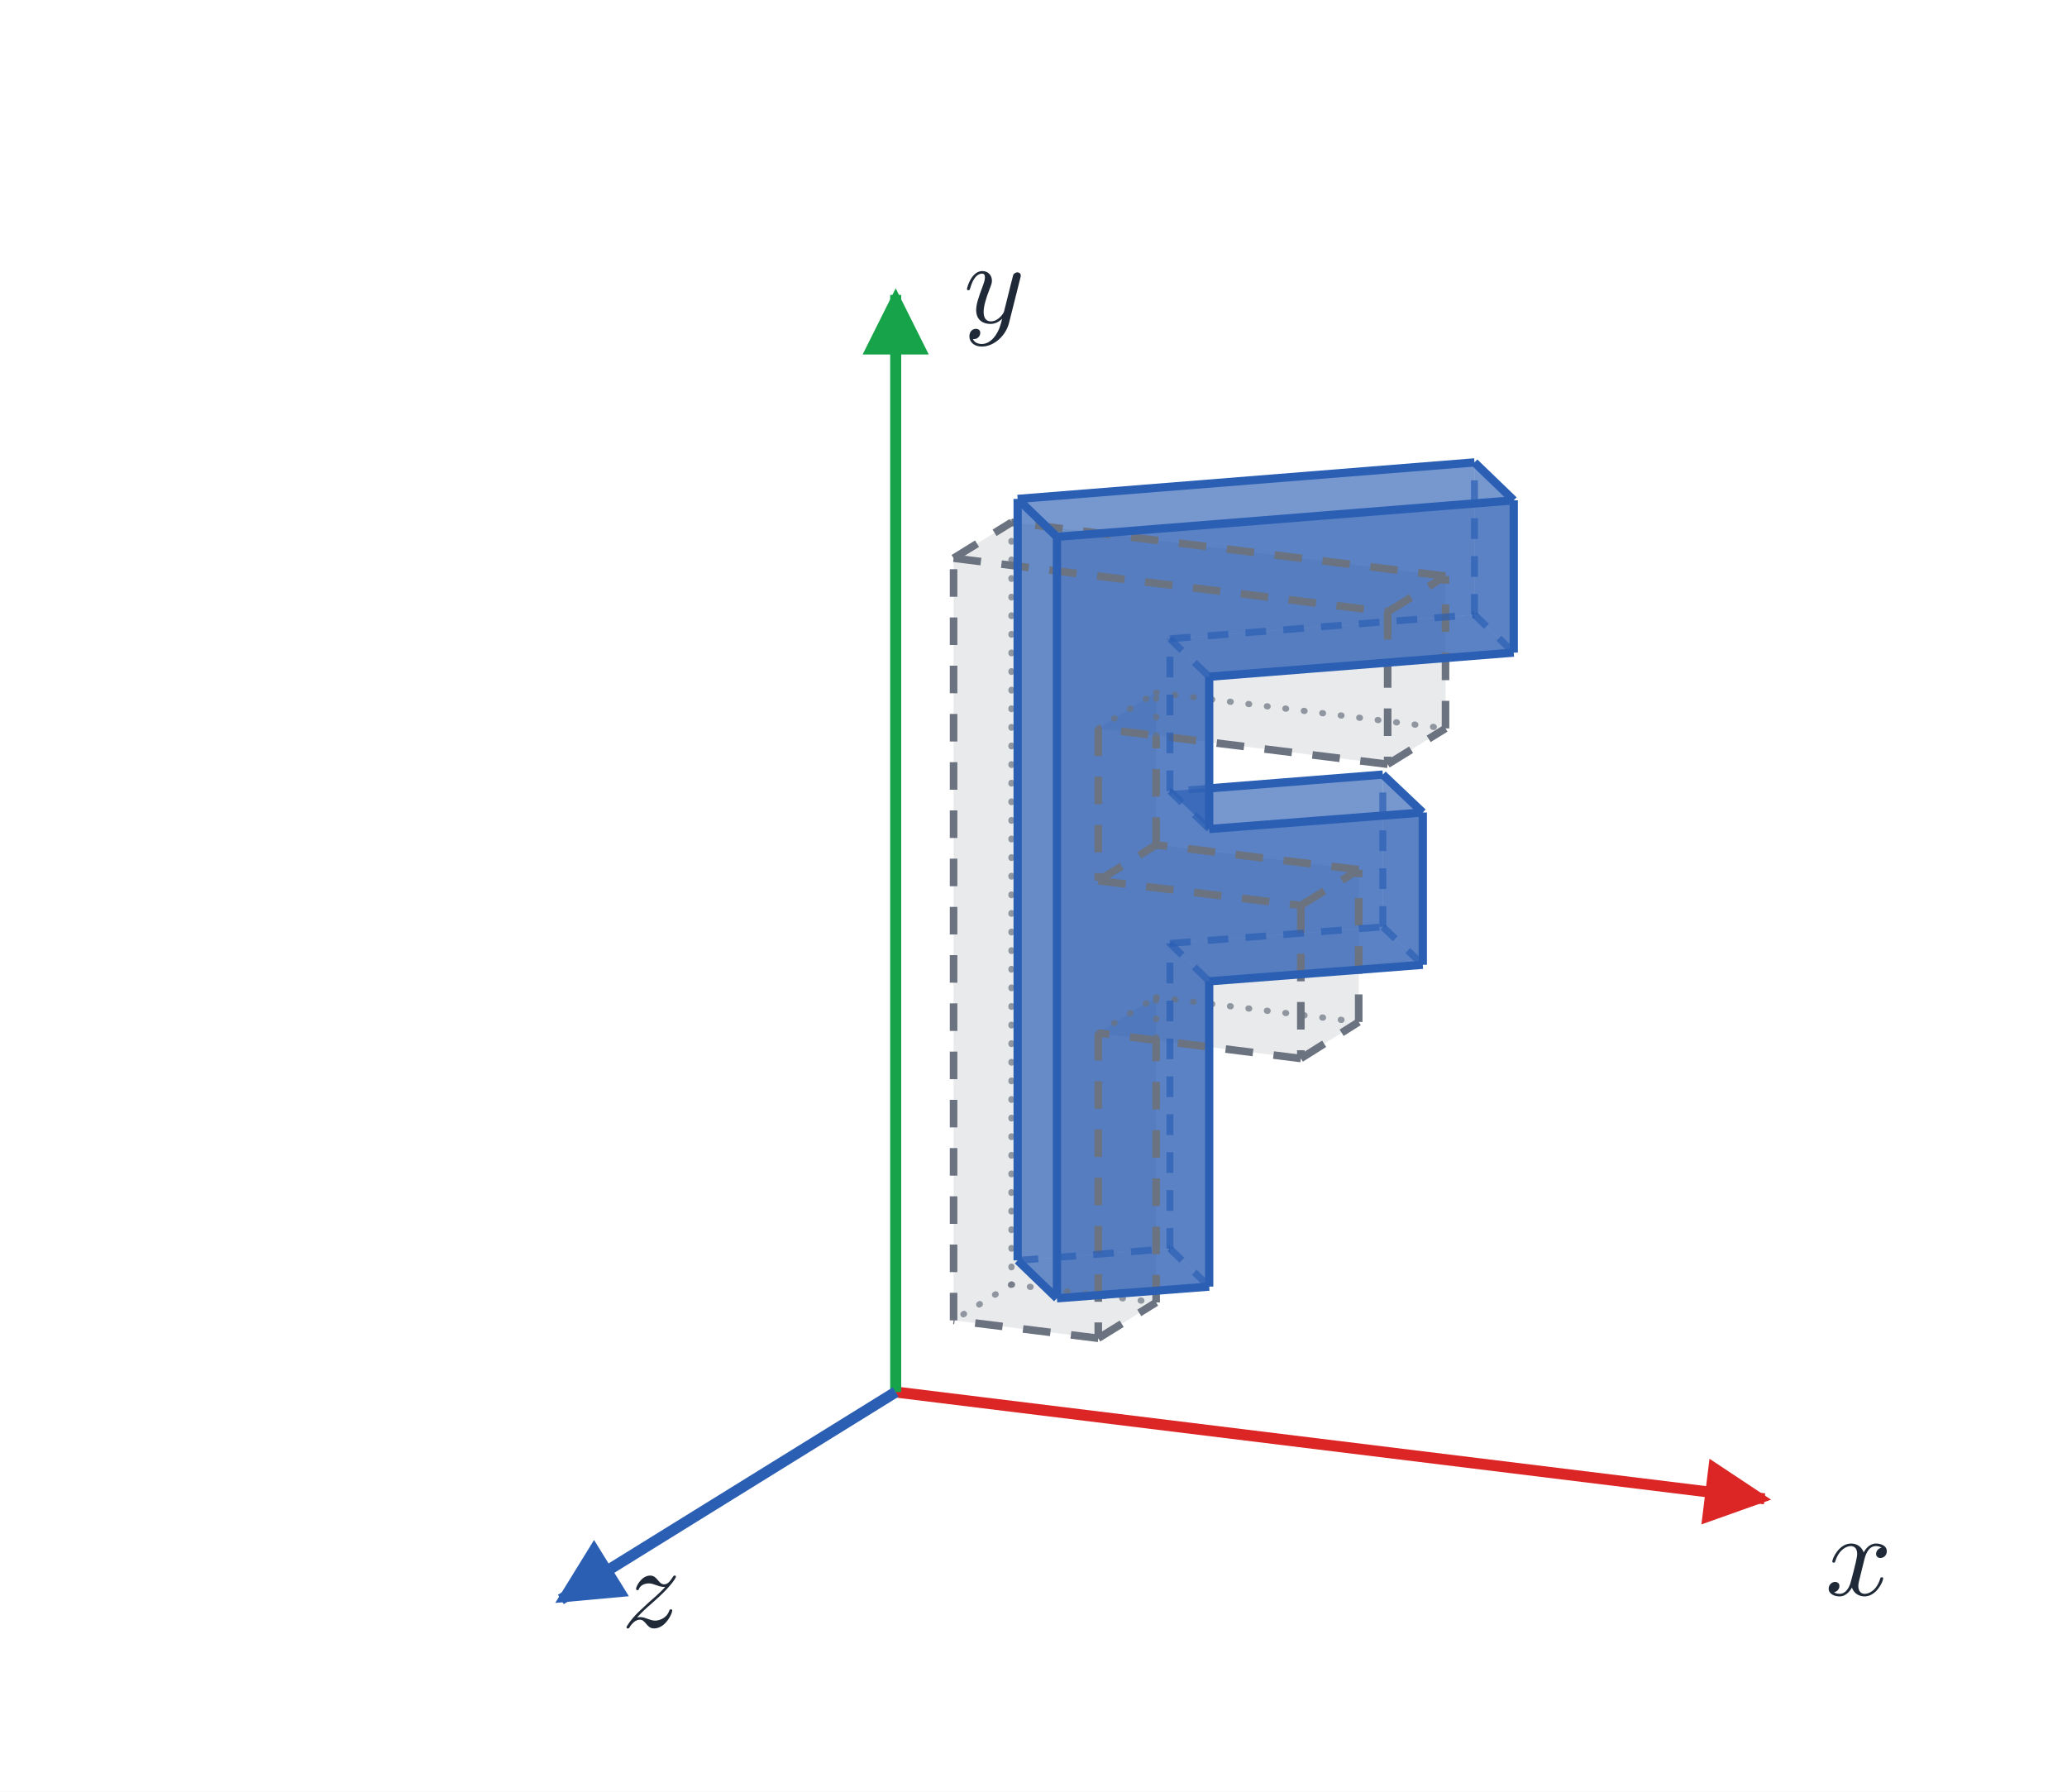
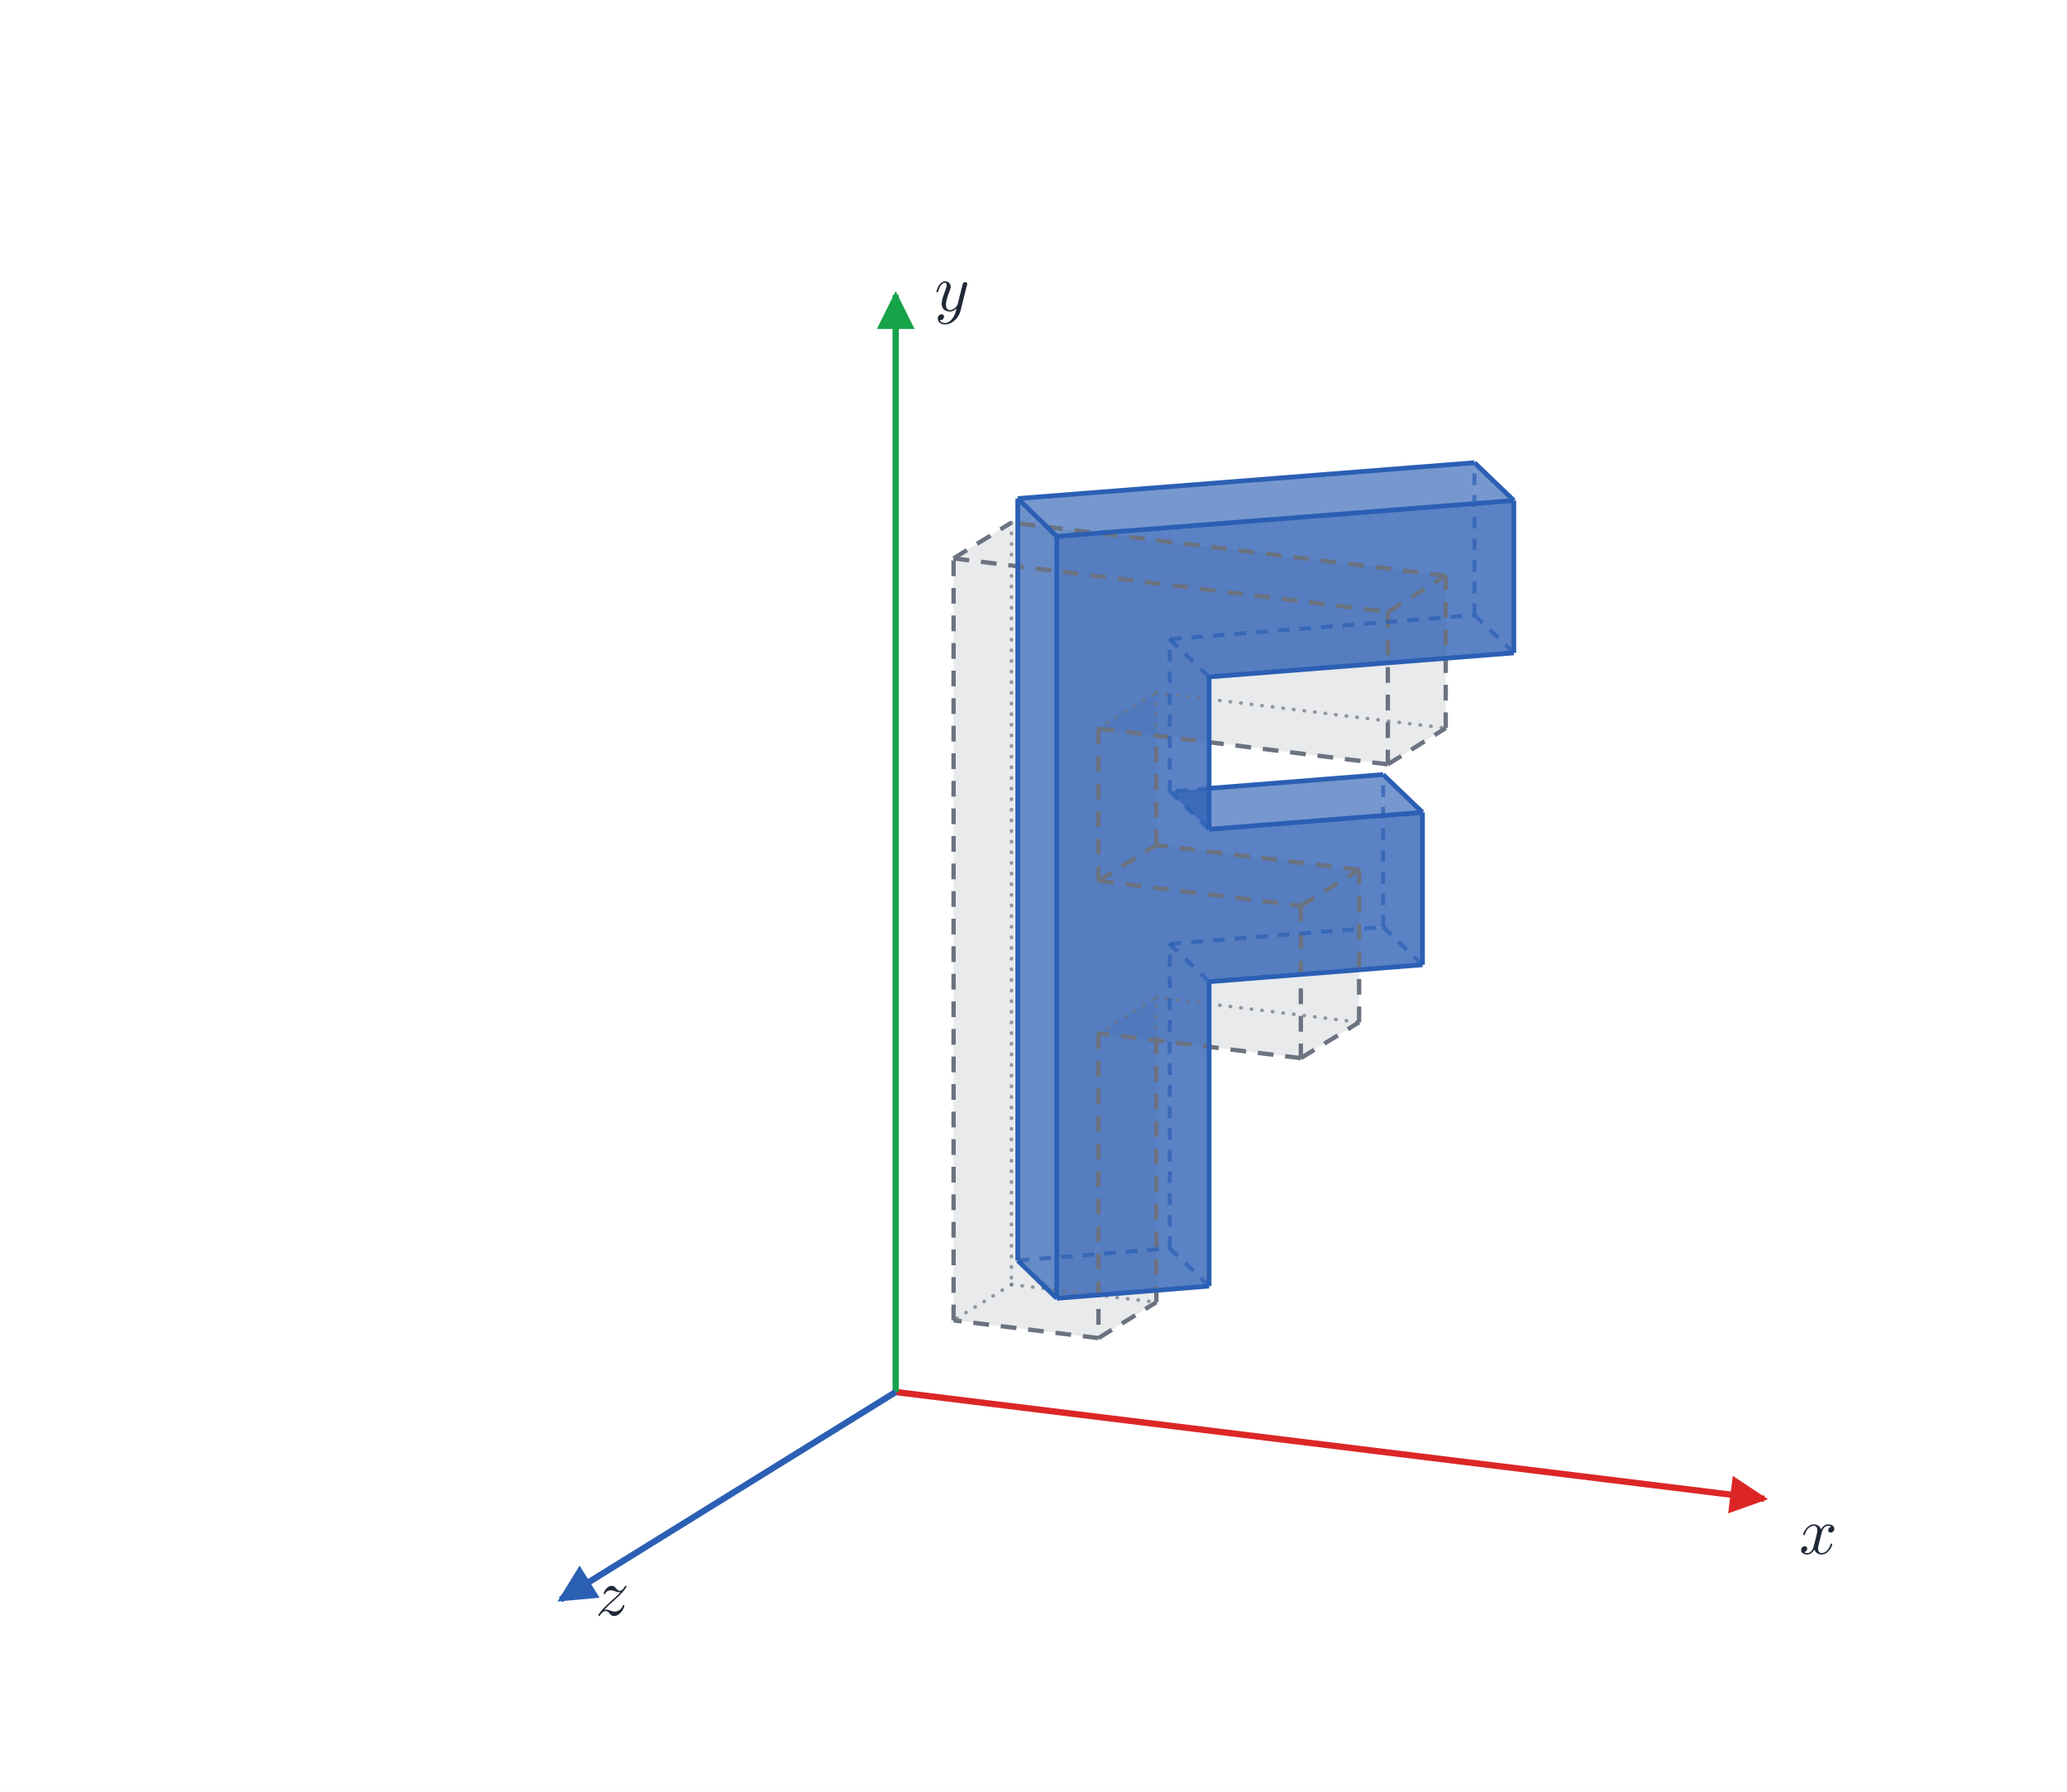
- <svg xmlns="http://www.w3.org/2000/svg" xmlns:xlink="http://www.w3.org/1999/xlink" viewBox="0 0 300 260" width="300" height="260" font-family="IBM Plex Sans, DejaVu Sans, sans-serif">
+ <svg xmlns="http://www.w3.org/2000/svg" xmlns:xlink="http://www.w3.org/1999/xlink" viewBox="0 0 525 455" width="525" height="455" font-family="IBM Plex Sans, DejaVu Sans, sans-serif">
  <defs>
    <marker id="arrow-red" viewBox="0 0 10 10" refX="9" refY="5" markerWidth="6" markerHeight="6" orient="auto-start-reverse">
      <path d="M0,0 L10,5 L0,10 z" fill="#dc2626" />
    </marker>
    <marker id="arrow-green" viewBox="0 0 10 10" refX="9" refY="5" markerWidth="6" markerHeight="6" orient="auto-start-reverse">
      <path d="M0,0 L10,5 L0,10 z" fill="#16a34a" />
    </marker>
    <marker id="arrow-blue" viewBox="0 0 10 10" refX="9" refY="5" markerWidth="6" markerHeight="6" orient="auto-start-reverse">
      <path d="M0,0 L10,5 L0,10 z" fill="#2b5fb4" />
    </marker>
    <marker id="arrow-amber" viewBox="0 0 10 10" refX="9" refY="5" markerWidth="6" markerHeight="6" orient="auto-start-reverse">
      <path d="M0,0 L10,5 L0,10 z" fill="#d97706" />
    </marker>
  </defs>
-   <rect width="300" height="260" fill="#ffffff" />
-   <polygon points="146.8,186.4 167.8,189.0 159.4,194.2 138.4,191.6" fill="#6b7280" fill-opacity="0.08" data-dark-fill-opacity="0.08" />
-   <polygon points="167.8,189.0 167.8,144.7 159.4,149.9 159.4,194.2" fill="#6b7280" fill-opacity="0.08" data-dark-fill-opacity="0.08" />
-   <polygon points="146.8,75.8 146.8,186.4 138.4,191.6 138.4,81.0" fill="#6b7280" fill-opacity="0.08" data-dark-fill-opacity="0.08" />
-   <polygon points="146.8,75.8 209.8,83.6 209.8,105.7 167.8,100.5 167.8,122.6 197.2,126.2 197.2,148.3 167.8,144.7 167.8,189.0 146.8,186.4" fill="#6b7280" fill-opacity="0.08" data-dark-fill-opacity="0.08" />
-   <polygon points="167.8,144.7 197.2,148.3 188.8,153.6 159.4,149.9" fill="#6b7280" fill-opacity="0.08" data-dark-fill-opacity="0.08" />
-   <polygon points="167.8,122.6 167.8,100.5 159.4,105.7 159.4,127.8" fill="#6b7280" fill-opacity="0.08" data-dark-fill-opacity="0.08" />
-   <polygon points="197.2,126.2 167.8,122.6 159.4,127.8 188.8,131.4" fill="#6b7280" fill-opacity="0.08" data-dark-fill-opacity="0.08" />
-   <polygon points="197.2,148.3 197.2,126.2 188.8,131.4 188.8,153.6" fill="#6b7280" fill-opacity="0.08" data-dark-fill-opacity="0.08" />
-   <polygon points="138.4,191.6 159.4,194.2 159.4,149.9 188.8,153.6 188.8,131.4 159.4,127.8 159.4,105.7 201.4,110.9 201.4,88.8 138.4,81.0" fill="#6b7280" fill-opacity="0.08" data-dark-fill-opacity="0.08" />
-   <polygon points="167.8,100.5 209.8,105.7 201.4,110.9 159.4,105.7" fill="#6b7280" fill-opacity="0.08" data-dark-fill-opacity="0.08" />
-   <polygon points="209.8,83.6 146.8,75.8 138.4,81.0 201.4,88.8" fill="#6b7280" fill-opacity="0.08" data-dark-fill-opacity="0.08" />
-   <polygon points="209.8,105.7 209.8,83.6 201.4,88.8 201.4,110.9" fill="#6b7280" fill-opacity="0.08" data-dark-fill-opacity="0.08" />
-   <polygon points="147.7,182.9 169.8,181.2 175.5,186.7 153.4,188.4" fill="#2b5fb4" fill-opacity="0.55" data-dark-fill-opacity="0.32" />
-   <polygon points="147.7,72.4 214.0,67.1 214.0,89.2 169.8,92.7 169.8,114.8 200.7,112.4 200.7,134.5 169.8,136.9 169.8,181.2 147.7,182.9" fill="#2b5fb4" fill-opacity="0.55" data-dark-fill-opacity="0.32" />
-   <polygon points="169.8,181.2 169.8,136.9 175.5,142.4 175.5,186.7" fill="#2b5fb4" fill-opacity="0.55" data-dark-fill-opacity="0.32" />
-   <polygon points="200.7,134.5 200.7,112.4 206.5,117.9 206.5,140.0" fill="#2b5fb4" fill-opacity="0.55" data-dark-fill-opacity="0.32" />
-   <polygon points="169.8,136.9 200.7,134.5 206.5,140.0 175.5,142.4" fill="#2b5fb4" fill-opacity="0.55" data-dark-fill-opacity="0.32" />
-   <polygon points="200.7,112.4 169.8,114.8 175.5,120.3 206.5,117.9" fill="#2b5fb4" fill-opacity="0.21" data-dark-fill-opacity="0.13" />
-   <polygon points="214.0,89.2 214.0,67.1 219.7,72.6 219.7,94.7" fill="#2b5fb4" fill-opacity="0.55" data-dark-fill-opacity="0.32" />
-   <polygon points="169.8,92.7 214.0,89.2 219.7,94.7 175.5,98.2" fill="#2b5fb4" fill-opacity="0.55" data-dark-fill-opacity="0.32" />
-   <polygon points="147.7,72.4 147.7,182.9 153.4,188.4 153.4,77.9" fill="#2b5fb4" fill-opacity="0.30" data-dark-fill-opacity="0.18" />
-   <polygon points="169.8,114.8 169.8,92.7 175.5,98.2 175.5,120.3" fill="#2b5fb4" fill-opacity="0.55" data-dark-fill-opacity="0.32" />
-   <polygon points="153.4,188.4 175.5,186.7 175.5,142.4 206.5,140.0 206.5,117.9 175.5,120.3 175.5,98.2 219.7,94.7 219.7,72.6 153.4,77.9" fill="#2b5fb4" fill-opacity="0.51" data-dark-fill-opacity="0.30" />
-   <polygon points="214.0,67.1 147.7,72.4 153.4,77.9 219.7,72.6" fill="#2b5fb4" fill-opacity="0.21" data-dark-fill-opacity="0.13" />
-   <line x1="130.0" y1="202.0" x2="256.1" y2="217.5" stroke="#dc2626" stroke-width="1.6" marker-end="url(#arrow-red)" />
-   <g transform="translate(264.07 231.47) scale(1.7) translate(0.5 0)" fill="#1f2937" stroke="none">
+   <rect width="525" height="455" fill="#ffffff" />
+   <polygon points="256.9,326.2 293.7,330.7 279.0,339.8 242.2,335.3" fill="#6b7280" fill-opacity="0.08" data-dark-fill-opacity="0.08" />
+   <polygon points="293.7,330.7 293.7,253.3 279.0,262.4 279.0,339.8" fill="#6b7280" fill-opacity="0.08" data-dark-fill-opacity="0.08" />
+   <polygon points="256.9,132.7 256.9,326.2 242.2,335.3 242.2,141.8" fill="#6b7280" fill-opacity="0.08" data-dark-fill-opacity="0.08" />
+   <polygon points="256.9,132.7 367.2,146.2 367.2,184.9 293.7,175.9 293.7,214.6 345.2,220.9 345.2,259.6 293.7,253.3 293.7,330.7 256.9,326.2" fill="#6b7280" fill-opacity="0.08" data-dark-fill-opacity="0.08" />
+   <polygon points="293.7,253.3 345.2,259.6 330.4,268.7 279.0,262.4" fill="#6b7280" fill-opacity="0.08" data-dark-fill-opacity="0.08" />
+   <polygon points="293.7,214.6 293.7,175.9 279.0,185.0 279.0,223.7" fill="#6b7280" fill-opacity="0.08" data-dark-fill-opacity="0.08" />
+   <polygon points="345.2,220.9 293.7,214.6 279.0,223.7 330.4,230.0" fill="#6b7280" fill-opacity="0.08" data-dark-fill-opacity="0.08" />
+   <polygon points="345.2,259.6 345.2,220.9 330.4,230.0 330.4,268.7" fill="#6b7280" fill-opacity="0.08" data-dark-fill-opacity="0.08" />
+   <polygon points="242.2,335.3 279.0,339.8 279.0,262.4 330.4,268.7 330.4,230.0 279.0,223.7 279.0,185.0 352.5,194.1 352.5,155.4 242.2,141.8" fill="#6b7280" fill-opacity="0.08" data-dark-fill-opacity="0.08" />
+   <polygon points="293.7,175.9 367.2,184.9 352.5,194.1 279.0,185.0" fill="#6b7280" fill-opacity="0.08" data-dark-fill-opacity="0.08" />
+   <polygon points="367.2,146.2 256.9,132.7 242.2,141.8 352.5,155.4" fill="#6b7280" fill-opacity="0.08" data-dark-fill-opacity="0.08" />
+   <polygon points="367.2,184.9 367.2,146.2 352.5,155.4 352.5,194.1" fill="#6b7280" fill-opacity="0.08" data-dark-fill-opacity="0.08" />
+   <polygon points="258.5,320.1 297.1,317.0 307.1,326.6 268.4,329.7" fill="#2b5fb4" fill-opacity="0.55" data-dark-fill-opacity="0.32" />
+   <polygon points="258.5,126.6 374.5,117.5 374.5,156.2 297.1,162.3 297.1,201.0 351.3,196.7 351.3,235.4 297.1,239.7 297.1,317.0 258.5,320.1" fill="#2b5fb4" fill-opacity="0.55" data-dark-fill-opacity="0.32" />
+   <polygon points="297.1,317.0 297.1,239.7 307.1,249.3 307.1,326.6" fill="#2b5fb4" fill-opacity="0.55" data-dark-fill-opacity="0.32" />
+   <polygon points="351.3,235.4 351.3,196.7 361.3,206.3 361.3,245.0" fill="#2b5fb4" fill-opacity="0.55" data-dark-fill-opacity="0.32" />
+   <polygon points="297.1,239.7 351.3,235.4 361.3,245.0 307.1,249.3" fill="#2b5fb4" fill-opacity="0.55" data-dark-fill-opacity="0.32" />
+   <polygon points="351.3,196.7 297.1,201.0 307.1,210.6 361.3,206.3" fill="#2b5fb4" fill-opacity="0.21" data-dark-fill-opacity="0.13" />
+   <polygon points="374.5,156.2 374.5,117.5 384.5,127.1 384.5,165.8" fill="#2b5fb4" fill-opacity="0.55" data-dark-fill-opacity="0.32" />
+   <polygon points="297.1,162.3 374.5,156.2 384.5,165.8 307.1,171.9" fill="#2b5fb4" fill-opacity="0.55" data-dark-fill-opacity="0.32" />
+   <polygon points="258.5,126.6 258.5,320.1 268.4,329.7 268.4,136.2" fill="#2b5fb4" fill-opacity="0.30" data-dark-fill-opacity="0.18" />
+   <polygon points="297.1,201.0 297.1,162.3 307.1,171.9 307.1,210.6" fill="#2b5fb4" fill-opacity="0.55" data-dark-fill-opacity="0.32" />
+   <polygon points="268.4,329.7 307.1,326.6 307.1,249.3 361.3,245.0 361.3,206.3 307.1,210.6 307.1,171.9 384.5,165.8 384.5,127.1 268.4,136.2" fill="#2b5fb4" fill-opacity="0.51" data-dark-fill-opacity="0.30" />
+   <polygon points="374.5,117.5 258.5,126.6 268.4,136.2 384.5,127.1" fill="#2b5fb4" fill-opacity="0.21" data-dark-fill-opacity="0.13" />
+   <line x1="227.5" y1="353.5" x2="448.1" y2="380.6" stroke="#dc2626" stroke-width="1.6" marker-end="url(#arrow-red)" />
+   <g transform="translate(456.12 394.58) scale(1.7) translate(0.5 0)" fill="#1f2937" stroke="none">
    <defs>
      <path id="m13-g0-120" d="M3.328-3.009C3.387-3.268 3.616-4.184 4.314-4.184C4.364-4.184 4.603-4.184 4.812-4.055C4.533-4.005 4.334-3.756 4.334-3.517C4.334-3.357 4.443-3.168 4.712-3.168C4.932-3.168 5.25-3.347 5.25-3.746C5.25-4.264 4.663-4.403 4.324-4.403C3.746-4.403 3.397-3.875 3.278-3.646C3.029-4.304 2.491-4.403 2.202-4.403C1.166-4.403 .598-3.118 .598-2.869C.598-2.77 .697-2.77 .717-2.77C.797-2.77 .827-2.79 .847-2.879C1.186-3.935 1.843-4.184 2.182-4.184C2.371-4.184 2.72-4.095 2.72-3.517C2.72-3.208 2.55-2.54 2.182-1.146C2.022-.528 1.674-.11 1.235-.11C1.176-.11 .946-.11 .737-.239C.986-.289 1.205-.498 1.205-.777C1.205-1.046 .986-1.126 .837-1.126C.538-1.126 .289-.867 .289-.548C.289-.09 .787 .11 1.225 .11C1.883 .11 2.242-.588 2.271-.648C2.391-.279 2.75 .11 3.347 .11C4.374 .11 4.941-1.176 4.941-1.425C4.941-1.524 4.852-1.524 4.822-1.524C4.732-1.524 4.712-1.484 4.692-1.415C4.364-.349 3.686-.11 3.367-.11C2.979-.11 2.819-.428 2.819-.767C2.819-.986 2.879-1.205 2.989-1.644L3.328-3.009Z" />
    </defs>
    <g id="m13-page1">
      <use x="0" y="0" xlink:href="#m13-g0-120" />
    </g>
  </g>
-   <line x1="130.0" y1="202.0" x2="130.0" y2="42.8" stroke="#16a34a" stroke-width="1.6" marker-end="url(#arrow-green)" />
-   <g transform="translate(139.00 46.82) scale(1.7) translate(0.5 0)" fill="#1f2937" stroke="none">
+   <line x1="227.5" y1="353.5" x2="227.5" y2="74.9" stroke="#16a34a" stroke-width="1.6" marker-end="url(#arrow-green)" />
+   <g transform="translate(236.50 78.93) scale(1.7) translate(0.5 0)" fill="#1f2937" stroke="none">
    <defs>
      <path id="m14-g0-121" d="M4.842-3.796C4.882-3.935 4.882-3.955 4.882-4.025C4.882-4.204 4.742-4.294 4.593-4.294C4.493-4.294 4.334-4.234 4.244-4.085C4.224-4.035 4.144-3.726 4.105-3.547C4.035-3.288 3.965-3.019 3.905-2.75L3.457-.956C3.417-.807 2.989-.11 2.331-.11C1.823-.11 1.714-.548 1.714-.917C1.714-1.375 1.883-1.993 2.222-2.869C2.381-3.278 2.421-3.387 2.421-3.587C2.421-4.035 2.102-4.403 1.604-4.403C.658-4.403 .289-2.959 .289-2.869C.289-2.77 .389-2.77 .408-2.77C.508-2.77 .518-2.79 .568-2.949C.837-3.885 1.235-4.184 1.574-4.184C1.654-4.184 1.823-4.184 1.823-3.866C1.823-3.616 1.724-3.357 1.654-3.168C1.255-2.112 1.076-1.544 1.076-1.076C1.076-.189 1.704 .11 2.291 .11C2.68 .11 3.019-.06 3.298-.339C3.168 .179 3.049 .667 2.65 1.196C2.391 1.534 2.012 1.823 1.554 1.823C1.415 1.823 .966 1.793 .797 1.405C.956 1.405 1.086 1.405 1.225 1.285C1.325 1.196 1.425 1.066 1.425 .877C1.425 .568 1.156 .528 1.056 .528C.827 .528 .498 .687 .498 1.176C.498 1.674 .936 2.042 1.554 2.042C2.58 2.042 3.606 1.136 3.885 .01L4.842-3.796Z" />
    </defs>
    <g id="m14-page1">
      <use x="0" y="0" xlink:href="#m14-g0-121" />
    </g>
  </g>
-   <line x1="130.0" y1="202.0" x2="81.4" y2="232.1" stroke="#2b5fb4" stroke-width="1.6" marker-end="url(#arrow-blue)" />
-   <g transform="translate(89.35 236.12) scale(1.7) translate(0.5 0)" fill="#1f2937" stroke="none">
+   <line x1="227.5" y1="353.5" x2="142.4" y2="406.2" stroke="#2b5fb4" stroke-width="1.6" marker-end="url(#arrow-blue)" />
+   <g transform="translate(150.37 410.20) scale(1.7) translate(0.5 0)" fill="#1f2937" stroke="none">
    <defs>
      <path id="m15-g0-122" d="M1.325-.827C1.863-1.405 2.152-1.654 2.511-1.963C2.511-1.973 3.128-2.501 3.487-2.859C4.433-3.786 4.653-4.264 4.653-4.304C4.653-4.403 4.563-4.403 4.543-4.403C4.473-4.403 4.443-4.384 4.394-4.294C4.095-3.816 3.885-3.656 3.646-3.656S3.288-3.806 3.138-3.975C2.949-4.204 2.78-4.403 2.451-4.403C1.704-4.403 1.245-3.477 1.245-3.268C1.245-3.218 1.275-3.158 1.365-3.158S1.474-3.208 1.494-3.268C1.684-3.726 2.262-3.736 2.341-3.736C2.55-3.736 2.74-3.666 2.969-3.587C3.367-3.437 3.477-3.437 3.736-3.437C3.377-3.009 2.54-2.291 2.351-2.132L1.455-1.295C.777-.628 .428-.06 .428 .01C.428 .11 .528 .11 .548 .11C.628 .11 .648 .09 .707-.02C.936-.369 1.235-.638 1.554-.638C1.783-.638 1.883-.548 2.132-.259C2.301-.05 2.481 .11 2.77 .11C3.756 .11 4.334-1.156 4.334-1.425C4.334-1.474 4.294-1.524 4.214-1.524C4.125-1.524 4.105-1.465 4.075-1.395C3.846-.747 3.208-.558 2.879-.558C2.68-.558 2.501-.618 2.291-.687C1.953-.817 1.803-.857 1.594-.857C1.574-.857 1.415-.857 1.325-.827Z" />
    </defs>
    <g id="m15-page1">
      <use x="0" y="0" xlink:href="#m15-g0-122" />
    </g>
  </g>
-   <line x1="146.8" y1="75.8" x2="146.8" y2="186.4" stroke="#6b7280" stroke-width="0.9" stroke-dasharray="0.1 2.6" stroke-linecap="round" stroke-opacity="0.7" />
-   <line x1="167.8" y1="100.5" x2="209.8" y2="105.7" stroke="#6b7280" stroke-width="0.9" stroke-dasharray="0.1 2.6" stroke-linecap="round" stroke-opacity="0.7" />
-   <line x1="167.8" y1="106.8" x2="167.8" y2="100.5" stroke="#6b7280" stroke-width="0.9" stroke-dasharray="0.1 2.6" stroke-linecap="round" stroke-opacity="0.7" />
-   <line x1="167.8" y1="144.7" x2="197.2" y2="148.3" stroke="#6b7280" stroke-width="0.9" stroke-dasharray="0.1 2.6" stroke-linecap="round" stroke-opacity="0.7" />
-   <line x1="167.8" y1="150.6" x2="167.8" y2="144.7" stroke="#6b7280" stroke-width="0.9" stroke-dasharray="0.1 2.6" stroke-linecap="round" stroke-opacity="0.7" />
-   <line x1="146.8" y1="186.4" x2="167.8" y2="189.0" stroke="#6b7280" stroke-width="0.9" stroke-dasharray="0.1 2.6" stroke-linecap="round" stroke-opacity="0.7" />
-   <line x1="146.8" y1="186.4" x2="138.4" y2="191.6" stroke="#6b7280" stroke-width="0.9" stroke-dasharray="0.1 2.6" stroke-linecap="round" stroke-opacity="0.7" />
-   <line x1="159.4" y1="149.9" x2="167.8" y2="144.7" stroke="#6b7280" stroke-width="0.9" stroke-dasharray="0.1 2.6" stroke-linecap="round" stroke-opacity="0.7" />
-   <line x1="159.4" y1="105.7" x2="167.8" y2="100.5" stroke="#6b7280" stroke-width="0.9" stroke-dasharray="0.1 2.6" stroke-linecap="round" stroke-opacity="0.7" />
-   <line x1="138.4" y1="191.6" x2="138.4" y2="81.0" stroke="#6b7280" stroke-width="1.1" stroke-dasharray="4 3" />
-   <line x1="159.4" y1="194.2" x2="138.4" y2="191.6" stroke="#6b7280" stroke-width="1.1" stroke-dasharray="4 3" />
-   <line x1="159.4" y1="149.9" x2="159.4" y2="194.2" stroke="#6b7280" stroke-width="1.1" stroke-dasharray="4 3" />
-   <line x1="188.8" y1="153.6" x2="159.4" y2="149.9" stroke="#6b7280" stroke-width="1.1" stroke-dasharray="4 3" />
-   <line x1="188.8" y1="131.4" x2="188.8" y2="153.6" stroke="#6b7280" stroke-width="1.1" stroke-dasharray="4 3" />
-   <line x1="159.4" y1="127.8" x2="188.8" y2="131.4" stroke="#6b7280" stroke-width="1.1" stroke-dasharray="4 3" />
-   <line x1="159.4" y1="105.7" x2="159.4" y2="127.8" stroke="#6b7280" stroke-width="1.1" stroke-dasharray="4 3" />
-   <line x1="201.4" y1="110.9" x2="159.4" y2="105.7" stroke="#6b7280" stroke-width="1.1" stroke-dasharray="4 3" />
-   <line x1="201.4" y1="88.8" x2="201.4" y2="110.9" stroke="#6b7280" stroke-width="1.1" stroke-dasharray="4 3" />
-   <line x1="138.4" y1="81.0" x2="201.4" y2="88.8" stroke="#6b7280" stroke-width="1.1" stroke-dasharray="4 3" />
-   <line x1="209.8" y1="83.6" x2="146.8" y2="75.8" stroke="#6b7280" stroke-width="1.1" stroke-dasharray="4 3" />
-   <line x1="209.8" y1="105.7" x2="209.8" y2="83.6" stroke="#6b7280" stroke-width="1.1" stroke-dasharray="4 3" />
-   <line x1="167.8" y1="122.6" x2="167.8" y2="106.8" stroke="#6b7280" stroke-width="1.1" stroke-dasharray="4 3" />
-   <line x1="197.2" y1="126.2" x2="167.8" y2="122.6" stroke="#6b7280" stroke-width="1.1" stroke-dasharray="4 3" />
-   <line x1="197.2" y1="148.3" x2="197.2" y2="126.2" stroke="#6b7280" stroke-width="1.1" stroke-dasharray="4 3" />
-   <line x1="167.8" y1="189.0" x2="167.8" y2="150.6" stroke="#6b7280" stroke-width="1.1" stroke-dasharray="4 3" />
-   <line x1="159.4" y1="194.2" x2="167.8" y2="189.0" stroke="#6b7280" stroke-width="1.1" stroke-dasharray="4 3" />
-   <line x1="188.8" y1="153.6" x2="197.2" y2="148.3" stroke="#6b7280" stroke-width="1.1" stroke-dasharray="4 3" />
-   <line x1="188.8" y1="131.4" x2="197.2" y2="126.2" stroke="#6b7280" stroke-width="1.1" stroke-dasharray="4 3" />
-   <line x1="159.4" y1="127.8" x2="167.8" y2="122.6" stroke="#6b7280" stroke-width="1.1" stroke-dasharray="4 3" />
-   <line x1="201.4" y1="110.9" x2="209.8" y2="105.7" stroke="#6b7280" stroke-width="1.1" stroke-dasharray="4 3" />
-   <line x1="201.4" y1="88.8" x2="209.8" y2="83.6" stroke="#6b7280" stroke-width="1.1" stroke-dasharray="4 3" />
-   <line x1="138.4" y1="81.0" x2="146.8" y2="75.8" stroke="#6b7280" stroke-width="1.1" stroke-dasharray="4 3" />
-   <line x1="214.0" y1="89.2" x2="214.0" y2="67.1" stroke="#2b5fb4" stroke-width="1.0" stroke-dasharray="3 2.5" stroke-opacity="0.7" />
-   <line x1="169.8" y1="92.7" x2="214.0" y2="89.2" stroke="#2b5fb4" stroke-width="1.0" stroke-dasharray="3 2.5" stroke-opacity="0.7" />
-   <line x1="169.8" y1="114.8" x2="169.8" y2="92.7" stroke="#2b5fb4" stroke-width="1.0" stroke-dasharray="3 2.5" stroke-opacity="0.7" />
-   <line x1="175.5" y1="114.4" x2="169.8" y2="114.8" stroke="#2b5fb4" stroke-width="1.0" stroke-dasharray="3 2.5" stroke-opacity="0.7" />
-   <line x1="200.7" y1="134.5" x2="200.7" y2="112.4" stroke="#2b5fb4" stroke-width="1.0" stroke-dasharray="3 2.5" stroke-opacity="0.7" />
-   <line x1="169.8" y1="136.9" x2="200.7" y2="134.5" stroke="#2b5fb4" stroke-width="1.0" stroke-dasharray="3 2.5" stroke-opacity="0.7" />
-   <line x1="169.8" y1="181.2" x2="169.8" y2="136.9" stroke="#2b5fb4" stroke-width="1.0" stroke-dasharray="3 2.5" stroke-opacity="0.7" />
-   <line x1="147.7" y1="182.9" x2="169.8" y2="181.2" stroke="#2b5fb4" stroke-width="1.0" stroke-dasharray="3 2.5" stroke-opacity="0.7" />
-   <line x1="175.5" y1="186.7" x2="169.8" y2="181.2" stroke="#2b5fb4" stroke-width="1.0" stroke-dasharray="3 2.5" stroke-opacity="0.7" />
-   <line x1="175.5" y1="142.4" x2="169.8" y2="136.9" stroke="#2b5fb4" stroke-width="1.0" stroke-dasharray="3 2.5" stroke-opacity="0.7" />
-   <line x1="206.5" y1="140.0" x2="200.7" y2="134.5" stroke="#2b5fb4" stroke-width="1.0" stroke-dasharray="3 2.5" stroke-opacity="0.7" />
-   <line x1="175.5" y1="120.3" x2="169.8" y2="114.8" stroke="#2b5fb4" stroke-width="1.0" stroke-dasharray="3 2.5" stroke-opacity="0.7" />
-   <line x1="175.5" y1="98.2" x2="169.8" y2="92.7" stroke="#2b5fb4" stroke-width="1.0" stroke-dasharray="3 2.5" stroke-opacity="0.7" />
-   <line x1="219.7" y1="94.7" x2="214.0" y2="89.2" stroke="#2b5fb4" stroke-width="1.0" stroke-dasharray="3 2.5" stroke-opacity="0.7" />
-   <line x1="153.4" y1="188.4" x2="153.4" y2="77.9" stroke="#2b5fb4" stroke-width="1.2" />
-   <line x1="175.5" y1="186.7" x2="153.4" y2="188.4" stroke="#2b5fb4" stroke-width="1.2" />
-   <line x1="175.5" y1="142.4" x2="175.5" y2="186.7" stroke="#2b5fb4" stroke-width="1.2" />
-   <line x1="206.5" y1="140.0" x2="175.5" y2="142.4" stroke="#2b5fb4" stroke-width="1.2" />
-   <line x1="206.5" y1="117.9" x2="206.5" y2="140.0" stroke="#2b5fb4" stroke-width="1.2" />
-   <line x1="175.5" y1="120.3" x2="206.5" y2="117.9" stroke="#2b5fb4" stroke-width="1.2" />
-   <line x1="175.5" y1="98.2" x2="175.5" y2="120.3" stroke="#2b5fb4" stroke-width="1.2" />
-   <line x1="219.7" y1="94.7" x2="175.5" y2="98.2" stroke="#2b5fb4" stroke-width="1.2" />
-   <line x1="219.7" y1="72.6" x2="219.7" y2="94.7" stroke="#2b5fb4" stroke-width="1.2" />
-   <line x1="153.4" y1="77.9" x2="219.7" y2="72.6" stroke="#2b5fb4" stroke-width="1.2" />
-   <line x1="147.7" y1="72.4" x2="147.7" y2="182.9" stroke="#2b5fb4" stroke-width="1.2" />
-   <line x1="214.0" y1="67.1" x2="147.7" y2="72.4" stroke="#2b5fb4" stroke-width="1.2" />
-   <line x1="200.7" y1="112.4" x2="175.5" y2="114.4" stroke="#2b5fb4" stroke-width="1.2" />
-   <line x1="147.7" y1="182.9" x2="153.4" y2="188.4" stroke="#2b5fb4" stroke-width="1.2" />
-   <line x1="206.5" y1="117.9" x2="200.7" y2="112.4" stroke="#2b5fb4" stroke-width="1.2" />
-   <line x1="219.7" y1="72.6" x2="214.0" y2="67.1" stroke="#2b5fb4" stroke-width="1.2" />
-   <line x1="153.4" y1="77.9" x2="147.7" y2="72.4" stroke="#2b5fb4" stroke-width="1.2" />
+   <line x1="256.9" y1="132.7" x2="256.9" y2="326.2" stroke="#6b7280" stroke-width="0.9" stroke-dasharray="0.1 2.6" stroke-linecap="round" stroke-opacity="0.7" />
+   <line x1="293.7" y1="175.9" x2="367.2" y2="184.9" stroke="#6b7280" stroke-width="0.9" stroke-dasharray="0.1 2.6" stroke-linecap="round" stroke-opacity="0.7" />
+   <line x1="293.7" y1="186.9" x2="293.7" y2="175.9" stroke="#6b7280" stroke-width="0.9" stroke-dasharray="0.1 2.6" stroke-linecap="round" stroke-opacity="0.7" />
+   <line x1="293.7" y1="253.3" x2="345.2" y2="259.6" stroke="#6b7280" stroke-width="0.9" stroke-dasharray="0.1 2.6" stroke-linecap="round" stroke-opacity="0.7" />
+   <line x1="293.7" y1="263.6" x2="293.7" y2="253.3" stroke="#6b7280" stroke-width="0.9" stroke-dasharray="0.1 2.6" stroke-linecap="round" stroke-opacity="0.7" />
+   <line x1="256.9" y1="326.2" x2="293.7" y2="330.7" stroke="#6b7280" stroke-width="0.9" stroke-dasharray="0.1 2.6" stroke-linecap="round" stroke-opacity="0.7" />
+   <line x1="256.9" y1="326.2" x2="242.2" y2="335.3" stroke="#6b7280" stroke-width="0.9" stroke-dasharray="0.1 2.6" stroke-linecap="round" stroke-opacity="0.7" />
+   <line x1="279.0" y1="262.4" x2="293.7" y2="253.3" stroke="#6b7280" stroke-width="0.9" stroke-dasharray="0.1 2.6" stroke-linecap="round" stroke-opacity="0.7" />
+   <line x1="279.0" y1="185.0" x2="293.7" y2="175.9" stroke="#6b7280" stroke-width="0.9" stroke-dasharray="0.1 2.6" stroke-linecap="round" stroke-opacity="0.7" />
+   <line x1="242.2" y1="335.3" x2="242.2" y2="141.8" stroke="#6b7280" stroke-width="1.1" stroke-dasharray="4 3" />
+   <line x1="279.0" y1="339.8" x2="242.2" y2="335.3" stroke="#6b7280" stroke-width="1.1" stroke-dasharray="4 3" />
+   <line x1="279.0" y1="262.4" x2="279.0" y2="339.8" stroke="#6b7280" stroke-width="1.1" stroke-dasharray="4 3" />
+   <line x1="330.4" y1="268.7" x2="279.0" y2="262.4" stroke="#6b7280" stroke-width="1.1" stroke-dasharray="4 3" />
+   <line x1="330.4" y1="230.0" x2="330.4" y2="268.7" stroke="#6b7280" stroke-width="1.1" stroke-dasharray="4 3" />
+   <line x1="279.0" y1="223.7" x2="330.4" y2="230.0" stroke="#6b7280" stroke-width="1.1" stroke-dasharray="4 3" />
+   <line x1="279.0" y1="185.0" x2="279.0" y2="223.7" stroke="#6b7280" stroke-width="1.1" stroke-dasharray="4 3" />
+   <line x1="352.5" y1="194.1" x2="279.0" y2="185.0" stroke="#6b7280" stroke-width="1.1" stroke-dasharray="4 3" />
+   <line x1="352.5" y1="155.4" x2="352.5" y2="194.1" stroke="#6b7280" stroke-width="1.1" stroke-dasharray="4 3" />
+   <line x1="242.2" y1="141.8" x2="352.5" y2="155.4" stroke="#6b7280" stroke-width="1.1" stroke-dasharray="4 3" />
+   <line x1="367.2" y1="146.2" x2="256.9" y2="132.7" stroke="#6b7280" stroke-width="1.1" stroke-dasharray="4 3" />
+   <line x1="367.2" y1="184.9" x2="367.2" y2="146.2" stroke="#6b7280" stroke-width="1.1" stroke-dasharray="4 3" />
+   <line x1="293.7" y1="214.6" x2="293.7" y2="186.9" stroke="#6b7280" stroke-width="1.1" stroke-dasharray="4 3" />
+   <line x1="345.2" y1="220.9" x2="293.7" y2="214.6" stroke="#6b7280" stroke-width="1.1" stroke-dasharray="4 3" />
+   <line x1="345.2" y1="259.6" x2="345.2" y2="220.9" stroke="#6b7280" stroke-width="1.1" stroke-dasharray="4 3" />
+   <line x1="293.7" y1="330.7" x2="293.7" y2="263.6" stroke="#6b7280" stroke-width="1.1" stroke-dasharray="4 3" />
+   <line x1="279.0" y1="339.8" x2="293.7" y2="330.7" stroke="#6b7280" stroke-width="1.1" stroke-dasharray="4 3" />
+   <line x1="330.4" y1="268.7" x2="345.2" y2="259.6" stroke="#6b7280" stroke-width="1.1" stroke-dasharray="4 3" />
+   <line x1="330.4" y1="230.0" x2="345.2" y2="220.9" stroke="#6b7280" stroke-width="1.1" stroke-dasharray="4 3" />
+   <line x1="279.0" y1="223.7" x2="293.7" y2="214.6" stroke="#6b7280" stroke-width="1.1" stroke-dasharray="4 3" />
+   <line x1="352.5" y1="194.1" x2="367.2" y2="184.9" stroke="#6b7280" stroke-width="1.1" stroke-dasharray="4 3" />
+   <line x1="352.5" y1="155.4" x2="367.2" y2="146.2" stroke="#6b7280" stroke-width="1.1" stroke-dasharray="4 3" />
+   <line x1="242.2" y1="141.8" x2="256.9" y2="132.7" stroke="#6b7280" stroke-width="1.1" stroke-dasharray="4 3" />
+   <line x1="374.5" y1="156.2" x2="374.5" y2="117.5" stroke="#2b5fb4" stroke-width="1.0" stroke-dasharray="3 2.5" stroke-opacity="0.7" />
+   <line x1="297.1" y1="162.3" x2="374.5" y2="156.2" stroke="#2b5fb4" stroke-width="1.0" stroke-dasharray="3 2.5" stroke-opacity="0.7" />
+   <line x1="297.1" y1="201.0" x2="297.1" y2="162.3" stroke="#2b5fb4" stroke-width="1.0" stroke-dasharray="3 2.5" stroke-opacity="0.7" />
+   <line x1="307.1" y1="200.2" x2="297.1" y2="201.0" stroke="#2b5fb4" stroke-width="1.0" stroke-dasharray="3 2.5" stroke-opacity="0.7" />
+   <line x1="351.3" y1="235.4" x2="351.3" y2="196.7" stroke="#2b5fb4" stroke-width="1.0" stroke-dasharray="3 2.5" stroke-opacity="0.7" />
+   <line x1="297.1" y1="239.7" x2="351.3" y2="235.4" stroke="#2b5fb4" stroke-width="1.0" stroke-dasharray="3 2.5" stroke-opacity="0.7" />
+   <line x1="297.1" y1="317.0" x2="297.1" y2="239.7" stroke="#2b5fb4" stroke-width="1.0" stroke-dasharray="3 2.5" stroke-opacity="0.7" />
+   <line x1="258.5" y1="320.1" x2="297.1" y2="317.0" stroke="#2b5fb4" stroke-width="1.0" stroke-dasharray="3 2.5" stroke-opacity="0.7" />
+   <line x1="307.1" y1="326.6" x2="297.1" y2="317.0" stroke="#2b5fb4" stroke-width="1.0" stroke-dasharray="3 2.5" stroke-opacity="0.7" />
+   <line x1="307.1" y1="249.3" x2="297.1" y2="239.7" stroke="#2b5fb4" stroke-width="1.0" stroke-dasharray="3 2.5" stroke-opacity="0.7" />
+   <line x1="361.3" y1="245.0" x2="351.3" y2="235.4" stroke="#2b5fb4" stroke-width="1.0" stroke-dasharray="3 2.5" stroke-opacity="0.7" />
+   <line x1="307.1" y1="210.6" x2="297.1" y2="201.0" stroke="#2b5fb4" stroke-width="1.0" stroke-dasharray="3 2.5" stroke-opacity="0.7" />
+   <line x1="307.1" y1="171.9" x2="297.1" y2="162.3" stroke="#2b5fb4" stroke-width="1.0" stroke-dasharray="3 2.5" stroke-opacity="0.7" />
+   <line x1="384.5" y1="165.8" x2="374.5" y2="156.2" stroke="#2b5fb4" stroke-width="1.0" stroke-dasharray="3 2.5" stroke-opacity="0.7" />
+   <line x1="268.4" y1="329.7" x2="268.4" y2="136.2" stroke="#2b5fb4" stroke-width="1.2" />
+   <line x1="307.1" y1="326.6" x2="268.4" y2="329.7" stroke="#2b5fb4" stroke-width="1.2" />
+   <line x1="307.1" y1="249.3" x2="307.1" y2="326.6" stroke="#2b5fb4" stroke-width="1.2" />
+   <line x1="361.3" y1="245.0" x2="307.1" y2="249.3" stroke="#2b5fb4" stroke-width="1.2" />
+   <line x1="361.3" y1="206.3" x2="361.3" y2="245.0" stroke="#2b5fb4" stroke-width="1.2" />
+   <line x1="307.1" y1="210.6" x2="361.3" y2="206.3" stroke="#2b5fb4" stroke-width="1.2" />
+   <line x1="307.1" y1="171.9" x2="307.1" y2="210.6" stroke="#2b5fb4" stroke-width="1.2" />
+   <line x1="384.5" y1="165.8" x2="307.1" y2="171.9" stroke="#2b5fb4" stroke-width="1.2" />
+   <line x1="384.5" y1="127.1" x2="384.5" y2="165.8" stroke="#2b5fb4" stroke-width="1.2" />
+   <line x1="268.4" y1="136.2" x2="384.5" y2="127.1" stroke="#2b5fb4" stroke-width="1.2" />
+   <line x1="258.5" y1="126.6" x2="258.5" y2="320.1" stroke="#2b5fb4" stroke-width="1.2" />
+   <line x1="374.5" y1="117.5" x2="258.5" y2="126.6" stroke="#2b5fb4" stroke-width="1.2" />
+   <line x1="351.3" y1="196.7" x2="307.1" y2="200.2" stroke="#2b5fb4" stroke-width="1.2" />
+   <line x1="258.5" y1="320.1" x2="268.4" y2="329.7" stroke="#2b5fb4" stroke-width="1.2" />
+   <line x1="361.3" y1="206.3" x2="351.3" y2="196.7" stroke="#2b5fb4" stroke-width="1.2" />
+   <line x1="384.5" y1="127.1" x2="374.5" y2="117.5" stroke="#2b5fb4" stroke-width="1.2" />
+   <line x1="268.4" y1="136.2" x2="258.5" y2="126.6" stroke="#2b5fb4" stroke-width="1.2" />
</svg>
